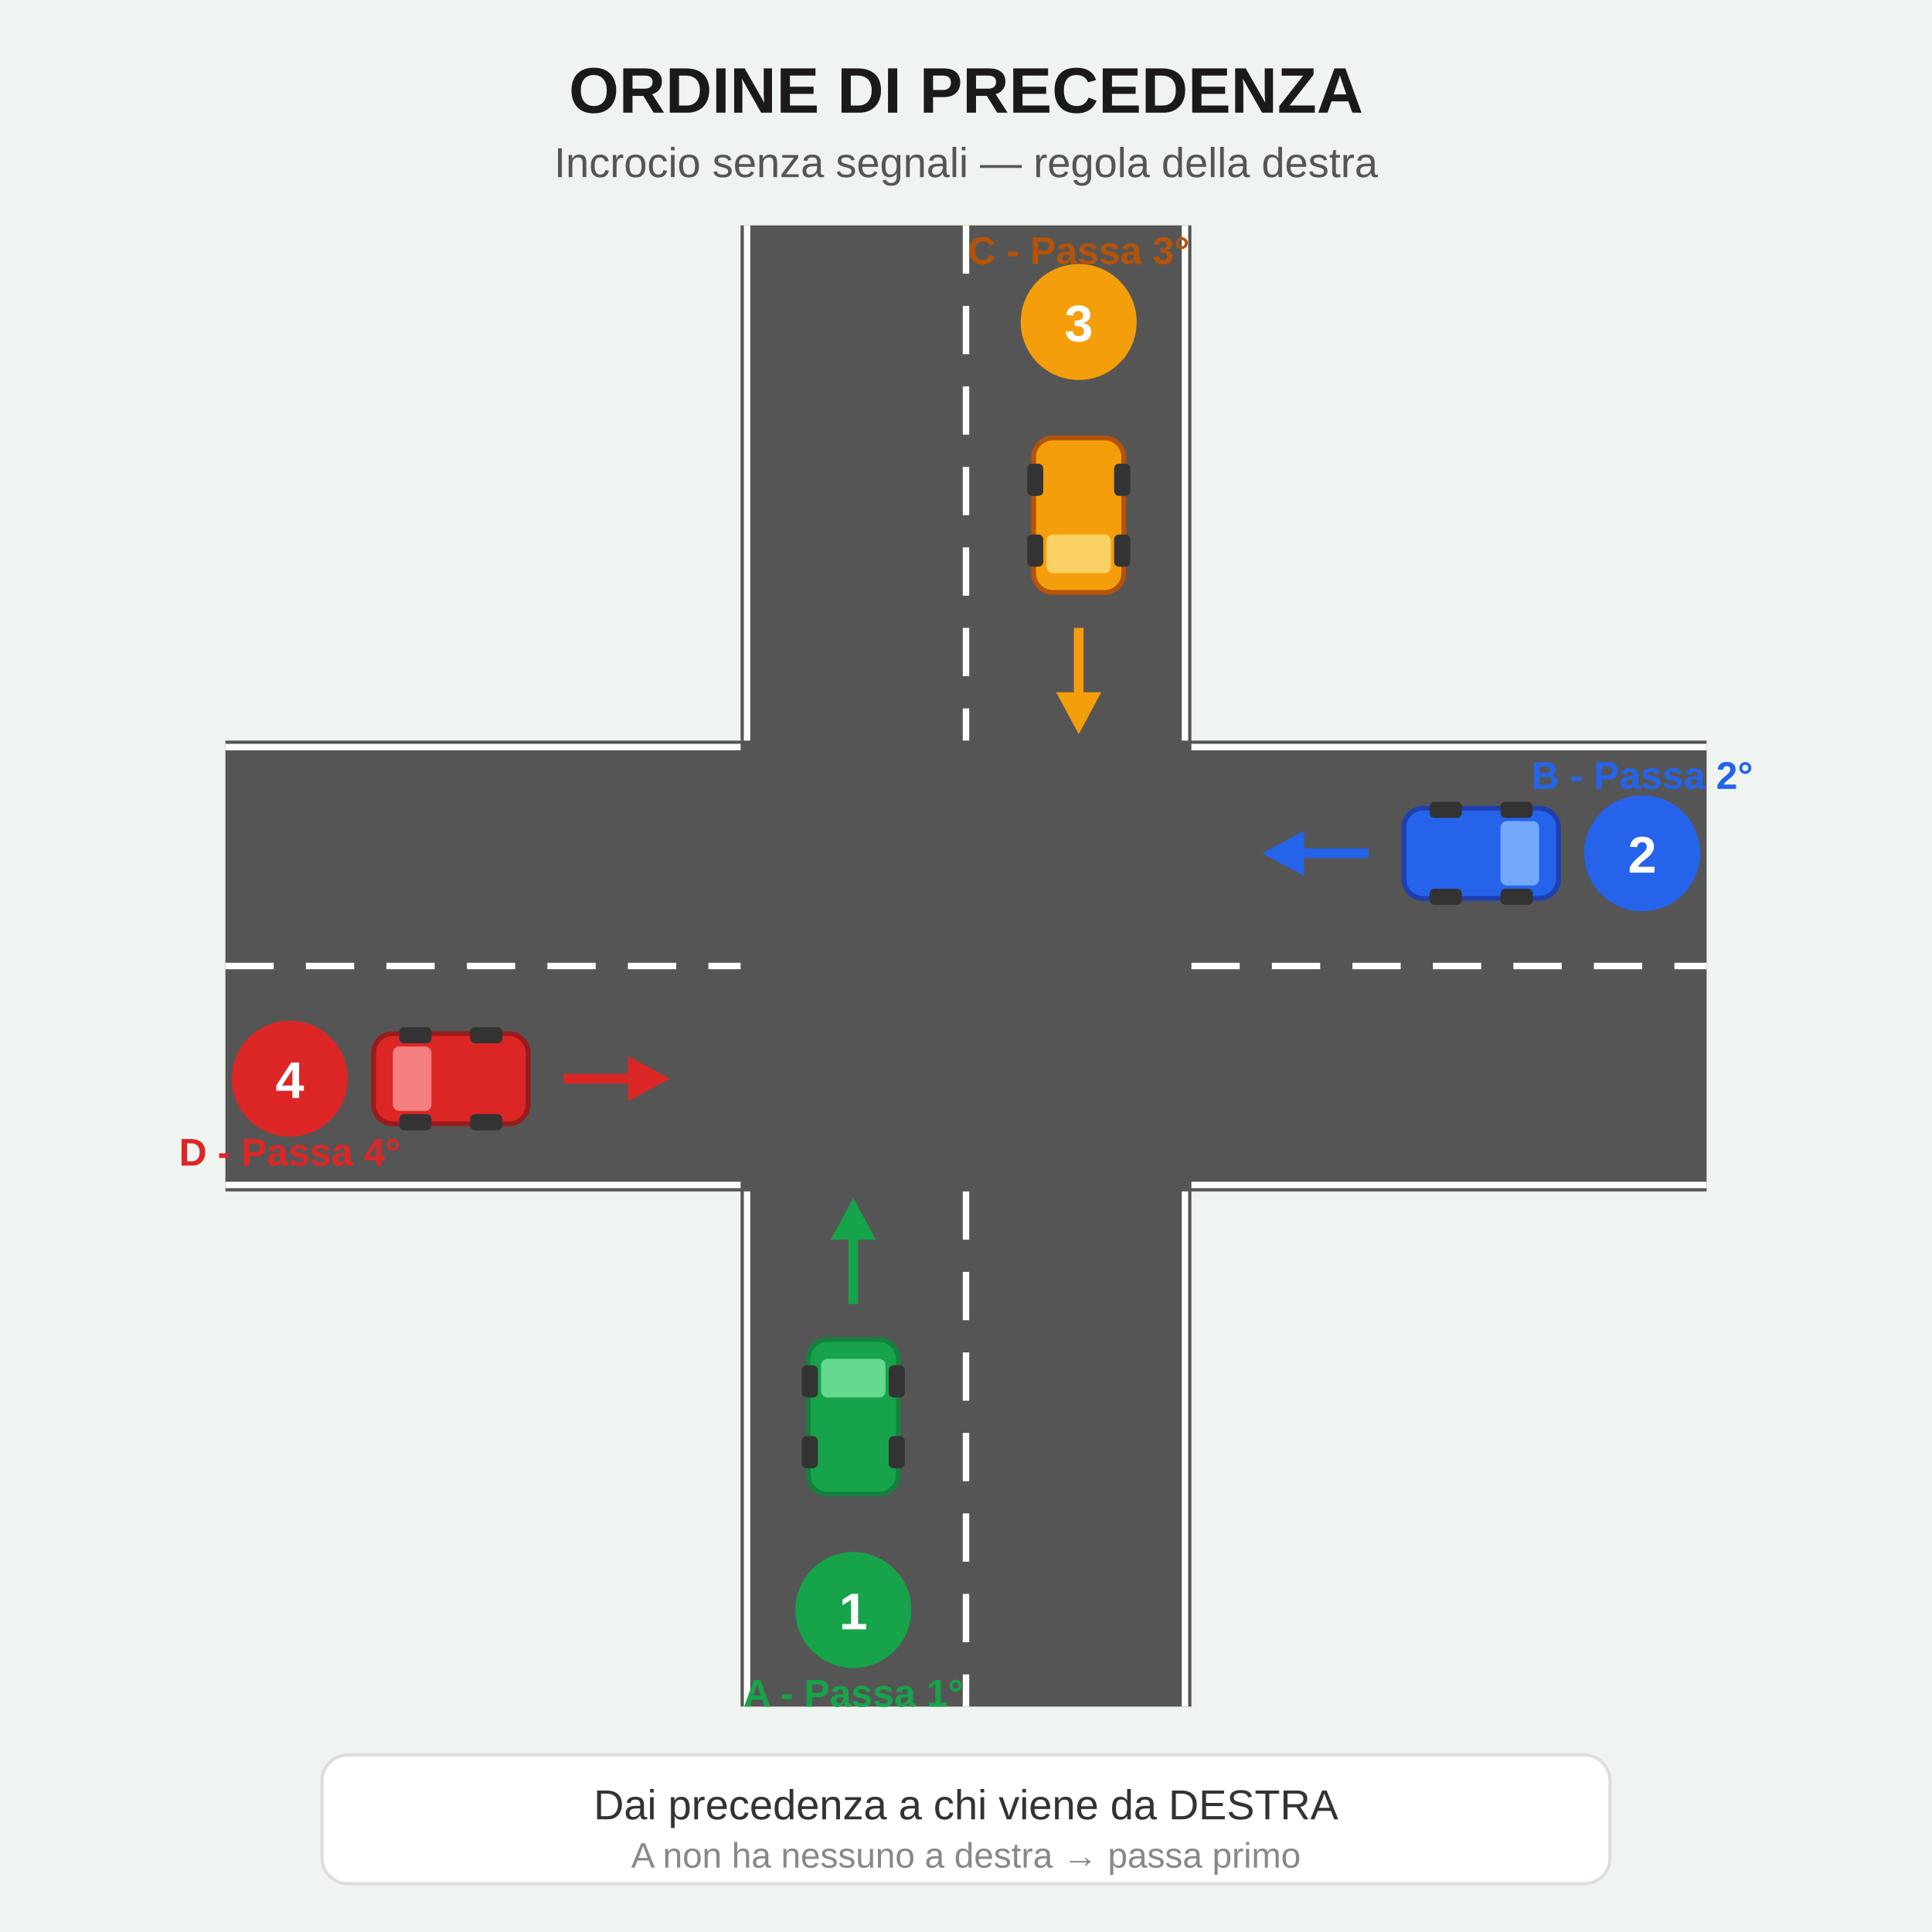
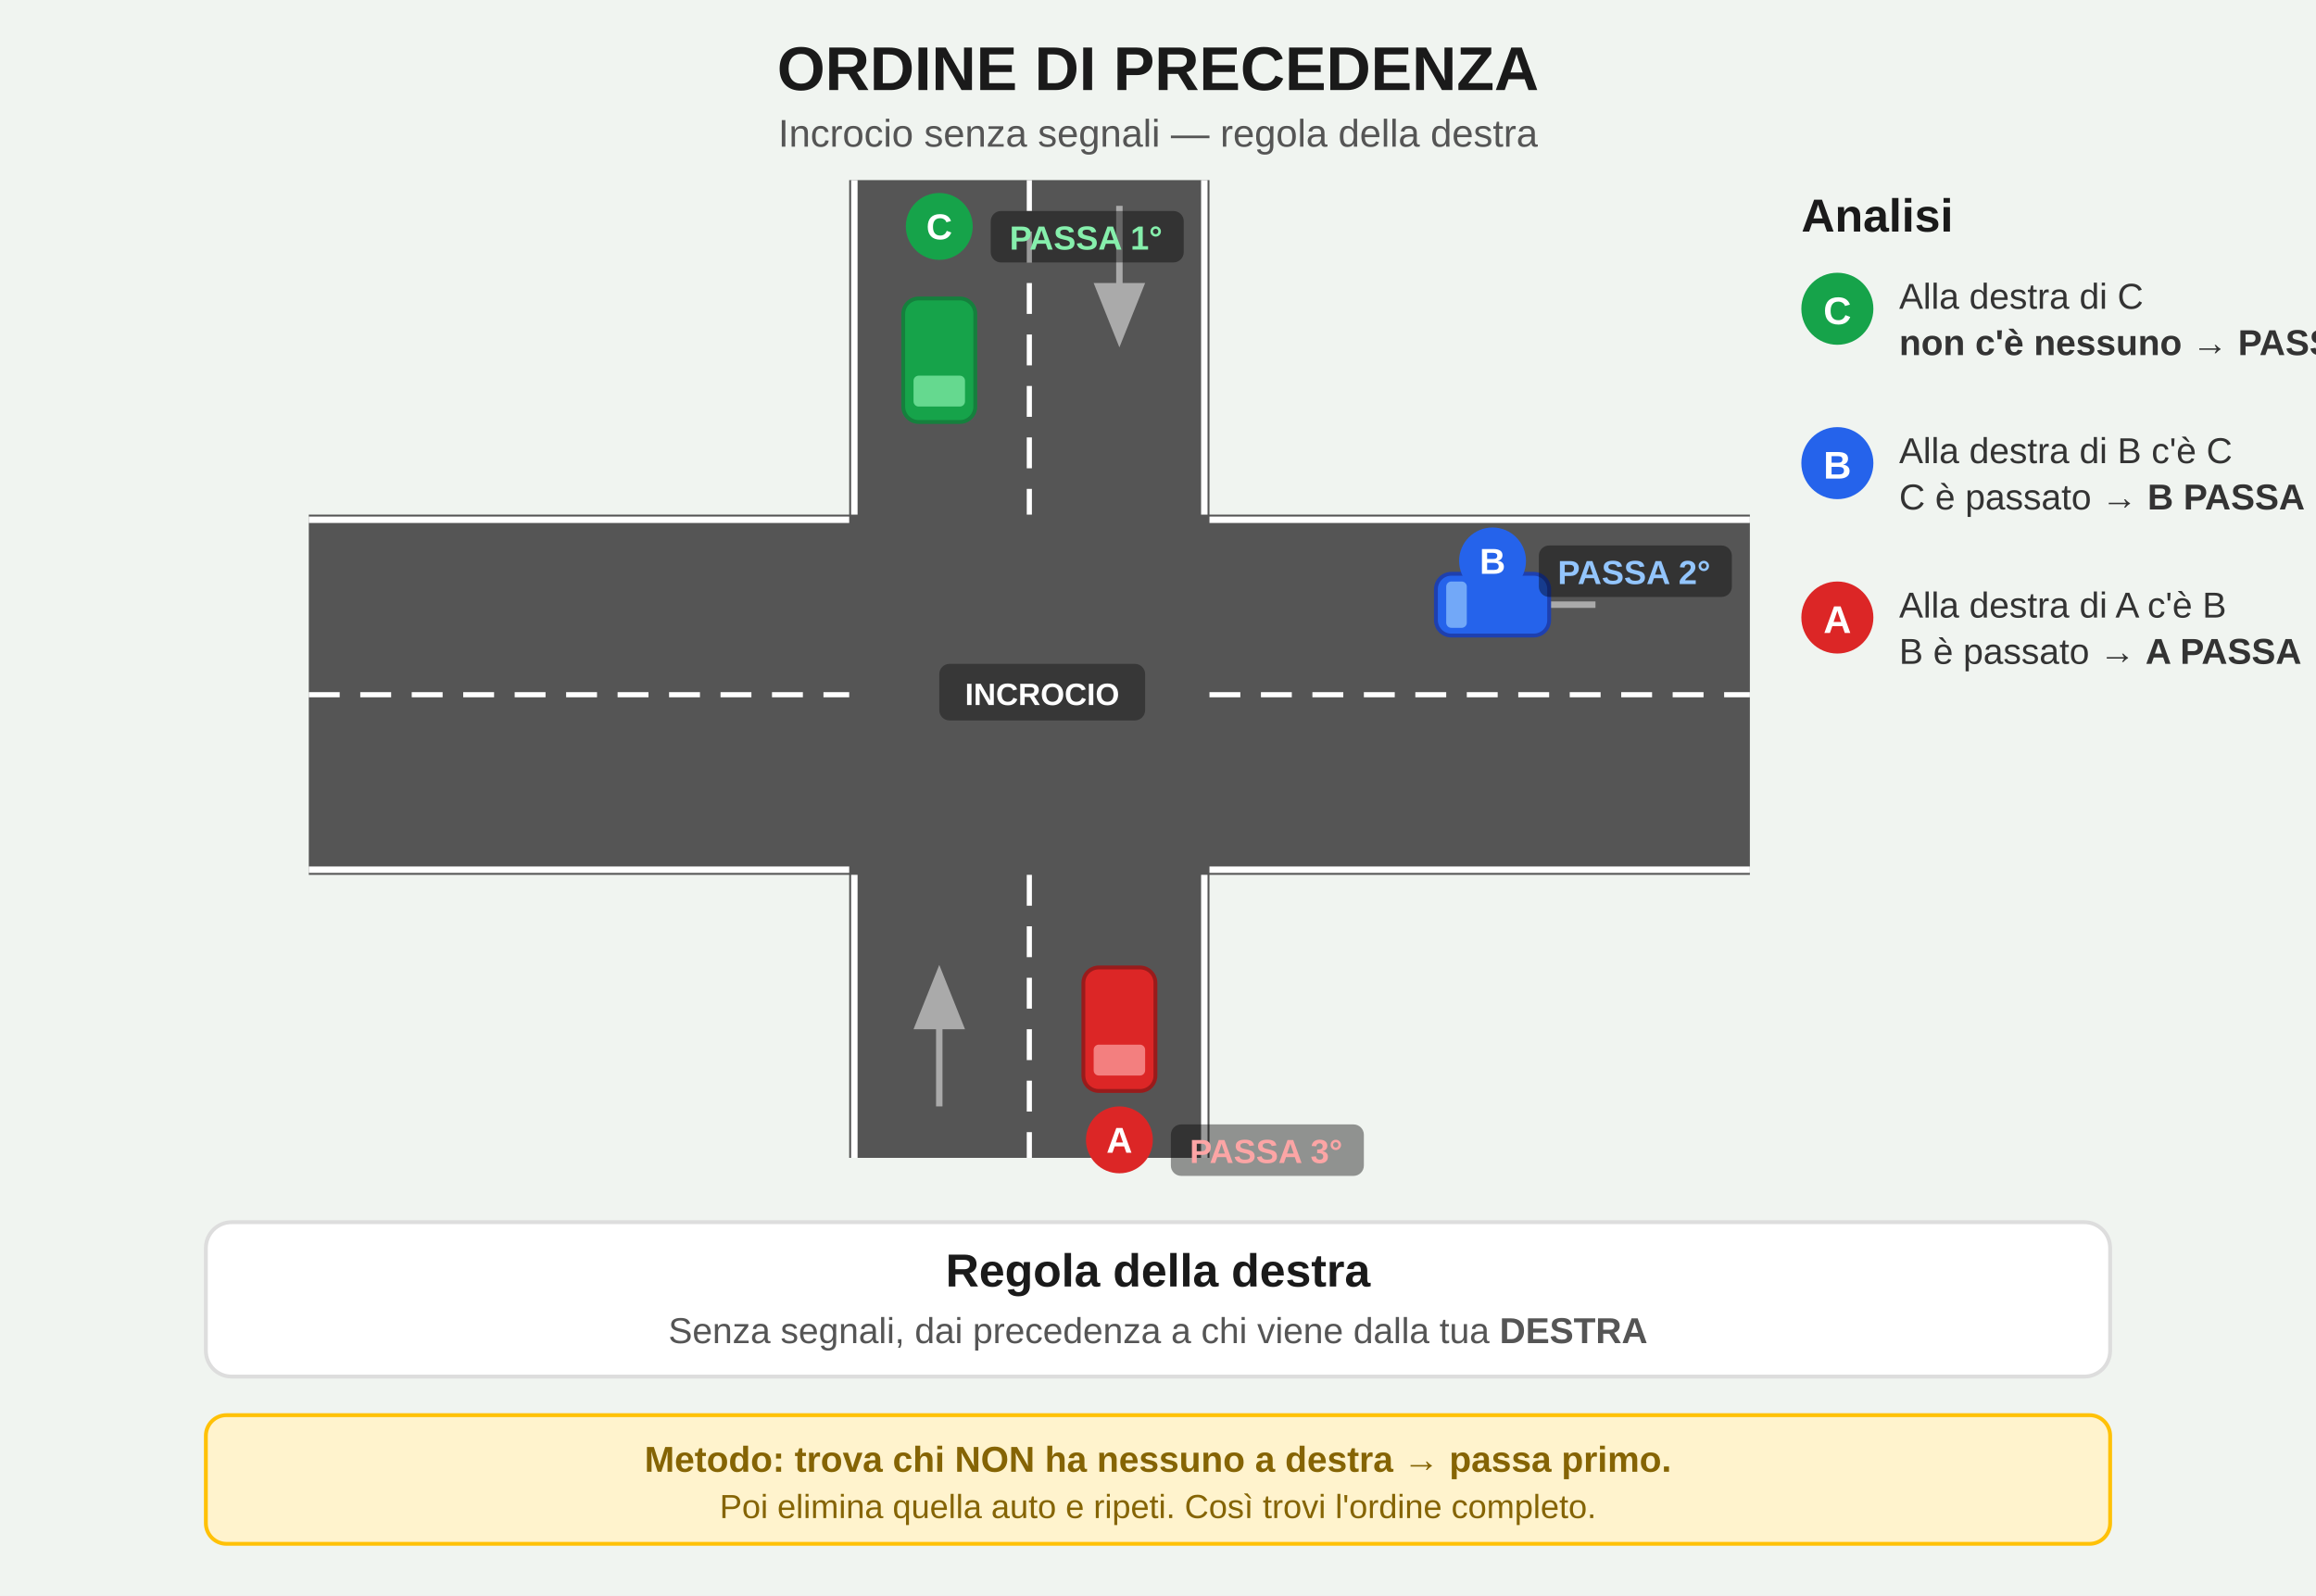
- <svg xmlns="http://www.w3.org/2000/svg" viewBox="0 0 600 600" font-family="Arial, sans-serif">
-   <rect width="600" height="600" fill="#f0f4f0" />
-   <text x="300" y="35" text-anchor="middle" fill="#1a1a1a" font-size="20" font-weight="bold">ORDINE DI PRECEDENZA</text>
-   <text x="300" y="55" text-anchor="middle" fill="#555" font-size="13">Incrocio senza segnali — regola della destra</text>
-   <rect x="230" y="70" width="140" height="460" fill="#555" />
-   <rect x="70" y="230" width="460" height="140" fill="#555" />
-   <line x1="300" y1="70" x2="300" y2="230" stroke="#fff" stroke-width="2" stroke-dasharray="15,10" />
-   <line x1="300" y1="370" x2="300" y2="530" stroke="#fff" stroke-width="2" stroke-dasharray="15,10" />
-   <line x1="70" y1="300" x2="230" y2="300" stroke="#fff" stroke-width="2" stroke-dasharray="15,10" />
-   <line x1="370" y1="300" x2="530" y2="300" stroke="#fff" stroke-width="2" stroke-dasharray="15,10" />
-   <line x1="232" y1="70" x2="232" y2="230" stroke="#fff" stroke-width="2" />
-   <line x1="368" y1="70" x2="368" y2="230" stroke="#fff" stroke-width="2" />
-   <line x1="232" y1="370" x2="232" y2="530" stroke="#fff" stroke-width="2" />
-   <line x1="368" y1="370" x2="368" y2="530" stroke="#fff" stroke-width="2" />
-   <line x1="70" y1="232" x2="230" y2="232" stroke="#fff" stroke-width="2" />
-   <line x1="70" y1="368" x2="230" y2="368" stroke="#fff" stroke-width="2" />
-   <line x1="370" y1="232" x2="530" y2="232" stroke="#fff" stroke-width="2" />
-   <line x1="370" y1="368" x2="530" y2="368" stroke="#fff" stroke-width="2" />
-   <g transform="translate(265, 440)">
+ <svg xmlns="http://www.w3.org/2000/svg" viewBox="0 0 900 620" font-family="Arial, sans-serif">
+   <rect width="900" height="620" fill="#f0f4f0" />
+   <text x="450" y="35" text-anchor="middle" fill="#1a1a1a" font-size="24" font-weight="bold">ORDINE DI PRECEDENZA</text>
+   <text x="450" y="57" text-anchor="middle" fill="#555" font-size="15">Incrocio senza segnali — regola della destra</text>
+   <rect x="330" y="70" width="140" height="380" fill="#555" />
+   <rect x="120" y="200" width="560" height="140" fill="#555" />
+   <line x1="332" y1="70" x2="332" y2="200" stroke="#fff" stroke-width="2.5" />
+   <line x1="468" y1="70" x2="468" y2="200" stroke="#fff" stroke-width="2.5" />
+   <line x1="332" y1="340" x2="332" y2="450" stroke="#fff" stroke-width="2.5" />
+   <line x1="468" y1="340" x2="468" y2="450" stroke="#fff" stroke-width="2.5" />
+   <line x1="120" y1="202" x2="330" y2="202" stroke="#fff" stroke-width="2.5" />
+   <line x1="120" y1="338" x2="330" y2="338" stroke="#fff" stroke-width="2.5" />
+   <line x1="470" y1="202" x2="680" y2="202" stroke="#fff" stroke-width="2.5" />
+   <line x1="470" y1="338" x2="680" y2="338" stroke="#fff" stroke-width="2.5" />
+   <line x1="400" y1="70" x2="400" y2="200" stroke="#fff" stroke-width="2" stroke-dasharray="12,8" />
+   <line x1="400" y1="340" x2="400" y2="450" stroke="#fff" stroke-width="2" stroke-dasharray="12,8" />
+   <line x1="120" y1="270" x2="330" y2="270" stroke="#fff" stroke-width="2" stroke-dasharray="12,8" />
+   <line x1="470" y1="270" x2="680" y2="270" stroke="#fff" stroke-width="2" stroke-dasharray="12,8" />
+   <defs>
+     <marker id="arrGray" markerWidth="10" markerHeight="8" refX="8" refY="4" orient="auto">
+       <polygon points="0,0 10,4 0,8" fill="#aaa" />
+     </marker>
+   </defs>
+   <line x1="365" y1="430" x2="365" y2="380" stroke="#aaa" stroke-width="2.5" marker-end="url(#arrGray)" />
+   <line x1="435" y1="80" x2="435" y2="130" stroke="#aaa" stroke-width="2.5" marker-end="url(#arrGray)" />
+   <line x1="620" y1="235" x2="570" y2="235" stroke="#aaa" stroke-width="2.5" marker-end="url(#arrGray)" />
+   <g transform="translate(365, 140) rotate(180)">
    <rect x="-14" y="-24" width="28" height="48" rx="6" fill="#16a34a" stroke="#15803d" stroke-width="1.5" />
    <rect x="-10" y="-18" width="20" height="12" rx="2" fill="#86efac" opacity="0.7" />
-     <rect x="-16" y="-16" width="5" height="10" rx="1.5" fill="#333" />
-     <rect x="11" y="-16" width="5" height="10" rx="1.5" fill="#333" />
-     <rect x="-16" y="6" width="5" height="10" rx="1.5" fill="#333" />
-     <rect x="11" y="6" width="5" height="10" rx="1.5" fill="#333" />
  </g>
-   <line x1="265" y1="405" x2="265" y2="380" stroke="#16a34a" stroke-width="3" />
-   <polygon points="258,385 265,372 272,385" fill="#16a34a" />
-   <circle cx="265" cy="500" r="18" fill="#16a34a" />
-   <text x="265" y="506" text-anchor="middle" fill="#fff" font-size="16" font-weight="bold">1</text>
-   <text x="265" y="530" text-anchor="middle" fill="#16a34a" font-size="12" font-weight="bold">A - Passa 1°</text>
-   <g transform="translate(460, 265) rotate(90)">
-     <rect x="-14" y="-24" width="28" height="48" rx="6" fill="#2563eb" stroke="#1e40af" stroke-width="1.5" />
-     <rect x="-10" y="-18" width="20" height="12" rx="2" fill="#93c5fd" opacity="0.7" />
-     <rect x="-16" y="-16" width="5" height="10" rx="1.5" fill="#333" />
-     <rect x="11" y="-16" width="5" height="10" rx="1.5" fill="#333" />
-     <rect x="-16" y="6" width="5" height="10" rx="1.5" fill="#333" />
-     <rect x="11" y="6" width="5" height="10" rx="1.5" fill="#333" />
+   <circle cx="365" cy="88" r="13" fill="#16a34a" />
+   <text x="365" y="93" text-anchor="middle" fill="#fff" font-size="14" font-weight="bold">C</text>
+   <rect x="385" y="82" width="75" height="20" rx="4" fill="#000" opacity="0.4" />
+   <text x="422" y="97" text-anchor="middle" fill="#86efac" font-size="13" font-weight="bold">PASSA 1°</text>
+   <g transform="translate(580, 235)">
+     <rect x="-22" y="-12" width="44" height="24" rx="6" fill="#2563eb" stroke="#1e40af" stroke-width="1.5" />
+     <rect x="-18" y="-9" width="8" height="18" rx="2" fill="#93c5fd" opacity="0.7" />
  </g>
-   <line x1="425" y1="265" x2="400" y2="265" stroke="#2563eb" stroke-width="3" />
-   <polygon points="405,258 392,265 405,272" fill="#2563eb" />
-   <circle cx="510" cy="265" r="18" fill="#2563eb" />
-   <text x="510" y="271" text-anchor="middle" fill="#fff" font-size="16" font-weight="bold">2</text>
-   <text x="510" y="245" text-anchor="middle" fill="#2563eb" font-size="12" font-weight="bold">B - Passa 2°</text>
-   <g transform="translate(335, 160) rotate(180)">
-     <rect x="-14" y="-24" width="28" height="48" rx="6" fill="#f59e0b" stroke="#b45309" stroke-width="1.5" />
-     <rect x="-10" y="-18" width="20" height="12" rx="2" fill="#fde68a" opacity="0.7" />
-     <rect x="-16" y="-16" width="5" height="10" rx="1.5" fill="#333" />
-     <rect x="11" y="-16" width="5" height="10" rx="1.5" fill="#333" />
-     <rect x="-16" y="6" width="5" height="10" rx="1.5" fill="#333" />
-     <rect x="11" y="6" width="5" height="10" rx="1.5" fill="#333" />
+   <circle cx="580" cy="218" r="13" fill="#2563eb" />
+   <text x="580" y="223" text-anchor="middle" fill="#fff" font-size="14" font-weight="bold">B</text>
+   <rect x="598" y="212" width="75" height="20" rx="4" fill="#000" opacity="0.4" />
+   <text x="635" y="227" text-anchor="middle" fill="#93c5fd" font-size="13" font-weight="bold">PASSA 2°</text>
+   <g transform="translate(435, 400)">
+     <rect x="-14" y="-24" width="28" height="48" rx="6" fill="#dc2626" stroke="#991b1b" stroke-width="1.5" />
+     <rect x="-10" y="6" width="20" height="12" rx="2" fill="#fca5a5" opacity="0.7" />
  </g>
-   <line x1="335" y1="195" x2="335" y2="220" stroke="#f59e0b" stroke-width="3" />
-   <polygon points="328,215 335,228 342,215" fill="#f59e0b" />
-   <circle cx="335" cy="100" r="18" fill="#f59e0b" />
-   <text x="335" y="106" text-anchor="middle" fill="#fff" font-size="16" font-weight="bold">3</text>
-   <text x="335" y="82" text-anchor="middle" fill="#b45309" font-size="12" font-weight="bold">C - Passa 3°</text>
-   <g transform="translate(140, 335) rotate(-90)">
-     <rect x="-14" y="-24" width="28" height="48" rx="6" fill="#dc2626" stroke="#991b1b" stroke-width="1.5" />
-     <rect x="-10" y="-18" width="20" height="12" rx="2" fill="#fca5a5" opacity="0.7" />
-     <rect x="-16" y="-16" width="5" height="10" rx="1.5" fill="#333" />
-     <rect x="11" y="-16" width="5" height="10" rx="1.5" fill="#333" />
-     <rect x="-16" y="6" width="5" height="10" rx="1.5" fill="#333" />
-     <rect x="11" y="6" width="5" height="10" rx="1.5" fill="#333" />
+   <circle cx="435" cy="443" r="13" fill="#dc2626" />
+   <text x="435" y="448" text-anchor="middle" fill="#fff" font-size="14" font-weight="bold">A</text>
+   <rect x="455" y="437" width="75" height="20" rx="4" fill="#000" opacity="0.4" />
+   <text x="492" y="452" text-anchor="middle" fill="#fca5a5" font-size="13" font-weight="bold">PASSA 3°</text>
+   <rect x="365" y="258" width="80" height="22" rx="4" fill="#000" opacity="0.35" />
+   <text x="405" y="274" text-anchor="middle" fill="#fff" font-size="12" font-weight="bold">INCROCIO</text>
+   <g transform="translate(700, 90)">
+     <text x="0" y="0" fill="#1a1a1a" font-size="18" font-weight="bold">Analisi</text>
+     <circle cx="14" cy="30" r="14" fill="#16a34a" />
+     <text x="14" y="36" text-anchor="middle" fill="#fff" font-size="15" font-weight="bold">C</text>
+     <text x="38" y="30" fill="#333" font-size="14">Alla destra di C</text>
+     <text x="38" y="48" fill="#333" font-size="14" font-weight="bold">non c'è nessuno → PASSA</text>
+     <circle cx="14" cy="90" r="14" fill="#2563eb" />
+     <text x="14" y="96" text-anchor="middle" fill="#fff" font-size="15" font-weight="bold">B</text>
+     <text x="38" y="90" fill="#333" font-size="14">Alla destra di B c'è C</text>
+     <text x="38" y="108" fill="#333" font-size="14">C è passato → <tspan font-weight="bold">B PASSA</tspan>
+     </text>
+     <circle cx="14" cy="150" r="14" fill="#dc2626" />
+     <text x="14" y="156" text-anchor="middle" fill="#fff" font-size="15" font-weight="bold">A</text>
+     <text x="38" y="150" fill="#333" font-size="14">Alla destra di A c'è B</text>
+     <text x="38" y="168" fill="#333" font-size="14">B è passato → <tspan font-weight="bold">A PASSA</tspan>
+     </text>
  </g>
-   <line x1="175" y1="335" x2="200" y2="335" stroke="#dc2626" stroke-width="3" />
-   <polygon points="195,328 208,335 195,342" fill="#dc2626" />
-   <circle cx="90" cy="335" r="18" fill="#dc2626" />
-   <text x="90" y="341" text-anchor="middle" fill="#fff" font-size="16" font-weight="bold">4</text>
-   <text x="90" y="362" text-anchor="middle" fill="#dc2626" font-size="12" font-weight="bold">D - Passa 4°</text>
-   <rect x="100" y="545" width="400" height="40" rx="8" fill="#fff" stroke="#ddd" stroke-width="1" />
-   <text x="300" y="565" text-anchor="middle" fill="#333" font-size="13">Dai precedenza a chi viene da DESTRA</text>
-   <text x="300" y="580" text-anchor="middle" fill="#888" font-size="11">A non ha nessuno a destra → passa primo</text>
+   <rect x="80" y="475" width="740" height="60" rx="10" fill="#fff" stroke="#ddd" stroke-width="1.5" />
+   <text x="450" y="500" text-anchor="middle" fill="#1a1a1a" font-size="18" font-weight="bold">Regola della destra</text>
+   <text x="450" y="522" text-anchor="middle" fill="#555" font-size="14">Senza segnali, dai precedenza a chi viene dalla tua <tspan font-weight="bold">DESTRA</tspan>
+   </text>
+   <rect x="80" y="550" width="740" height="50" rx="8" fill="#fff3cd" stroke="#ffc107" stroke-width="1.5" />
+   <text x="450" y="572" text-anchor="middle" fill="#856404" font-size="14" font-weight="bold">Metodo: trova chi NON ha nessuno a destra → passa primo.</text>
+   <text x="450" y="590" text-anchor="middle" fill="#856404" font-size="13">Poi elimina quella auto e ripeti. Così trovi l'ordine completo.</text>
</svg>
